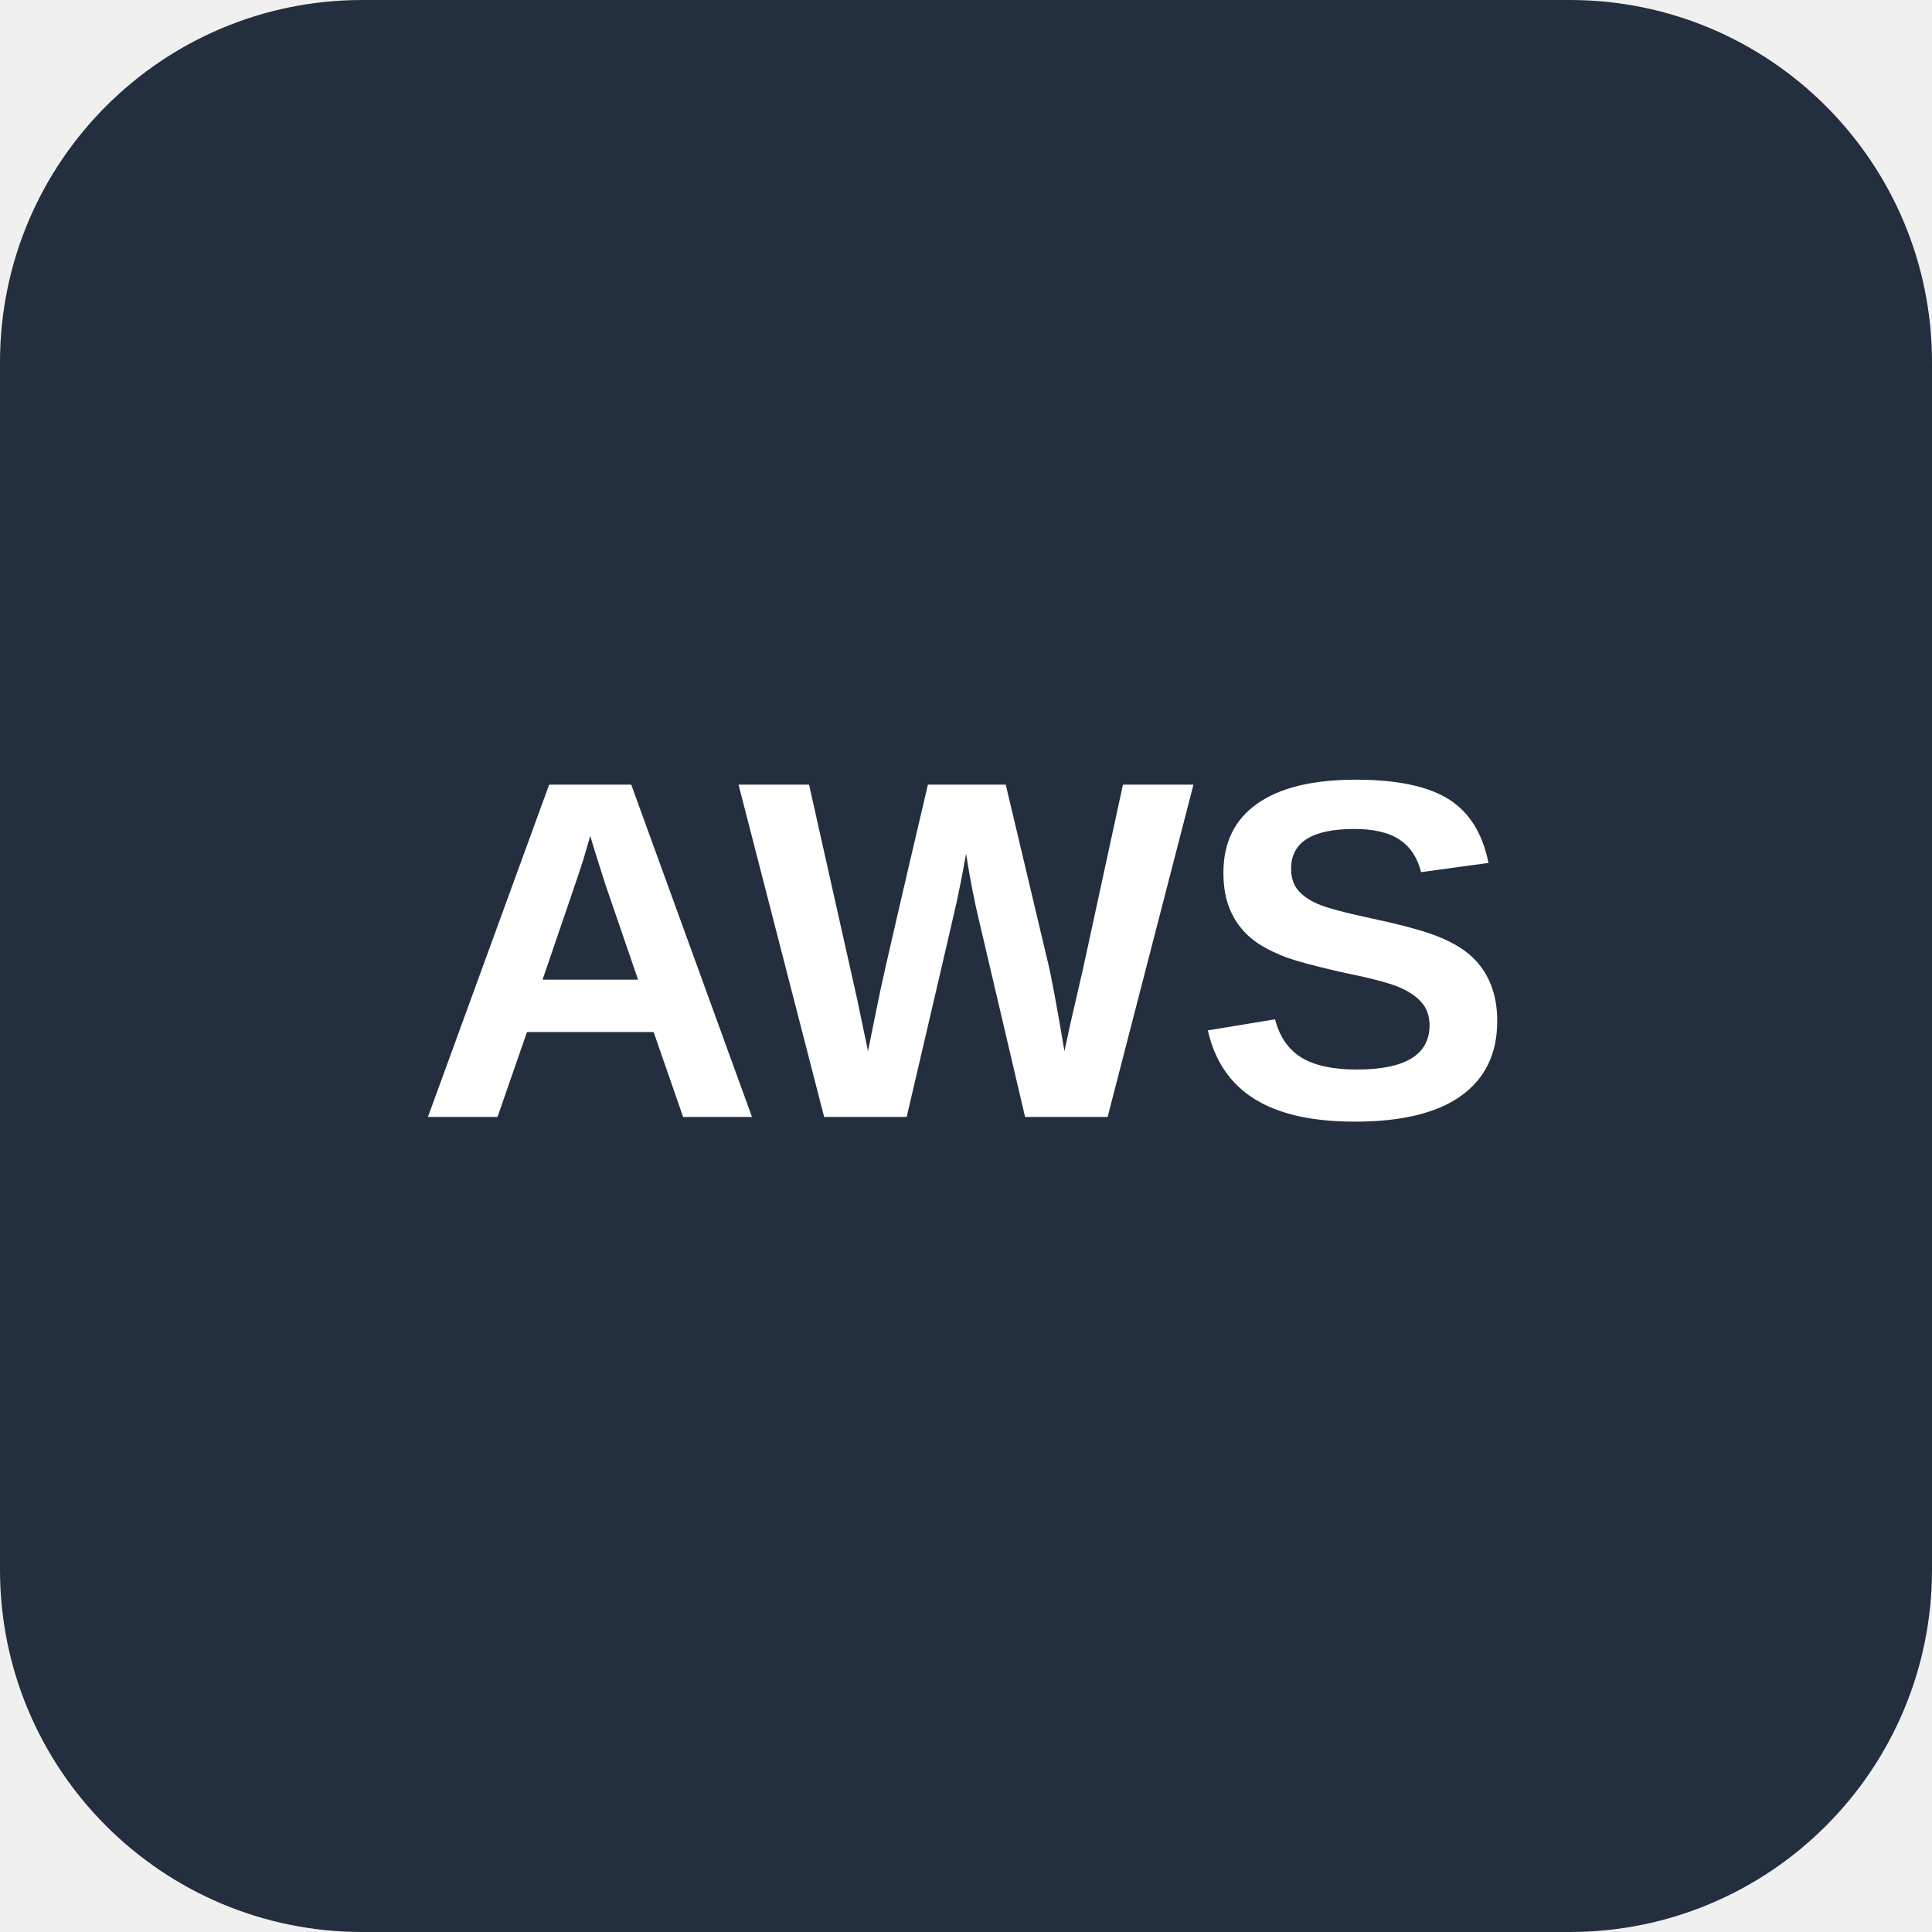
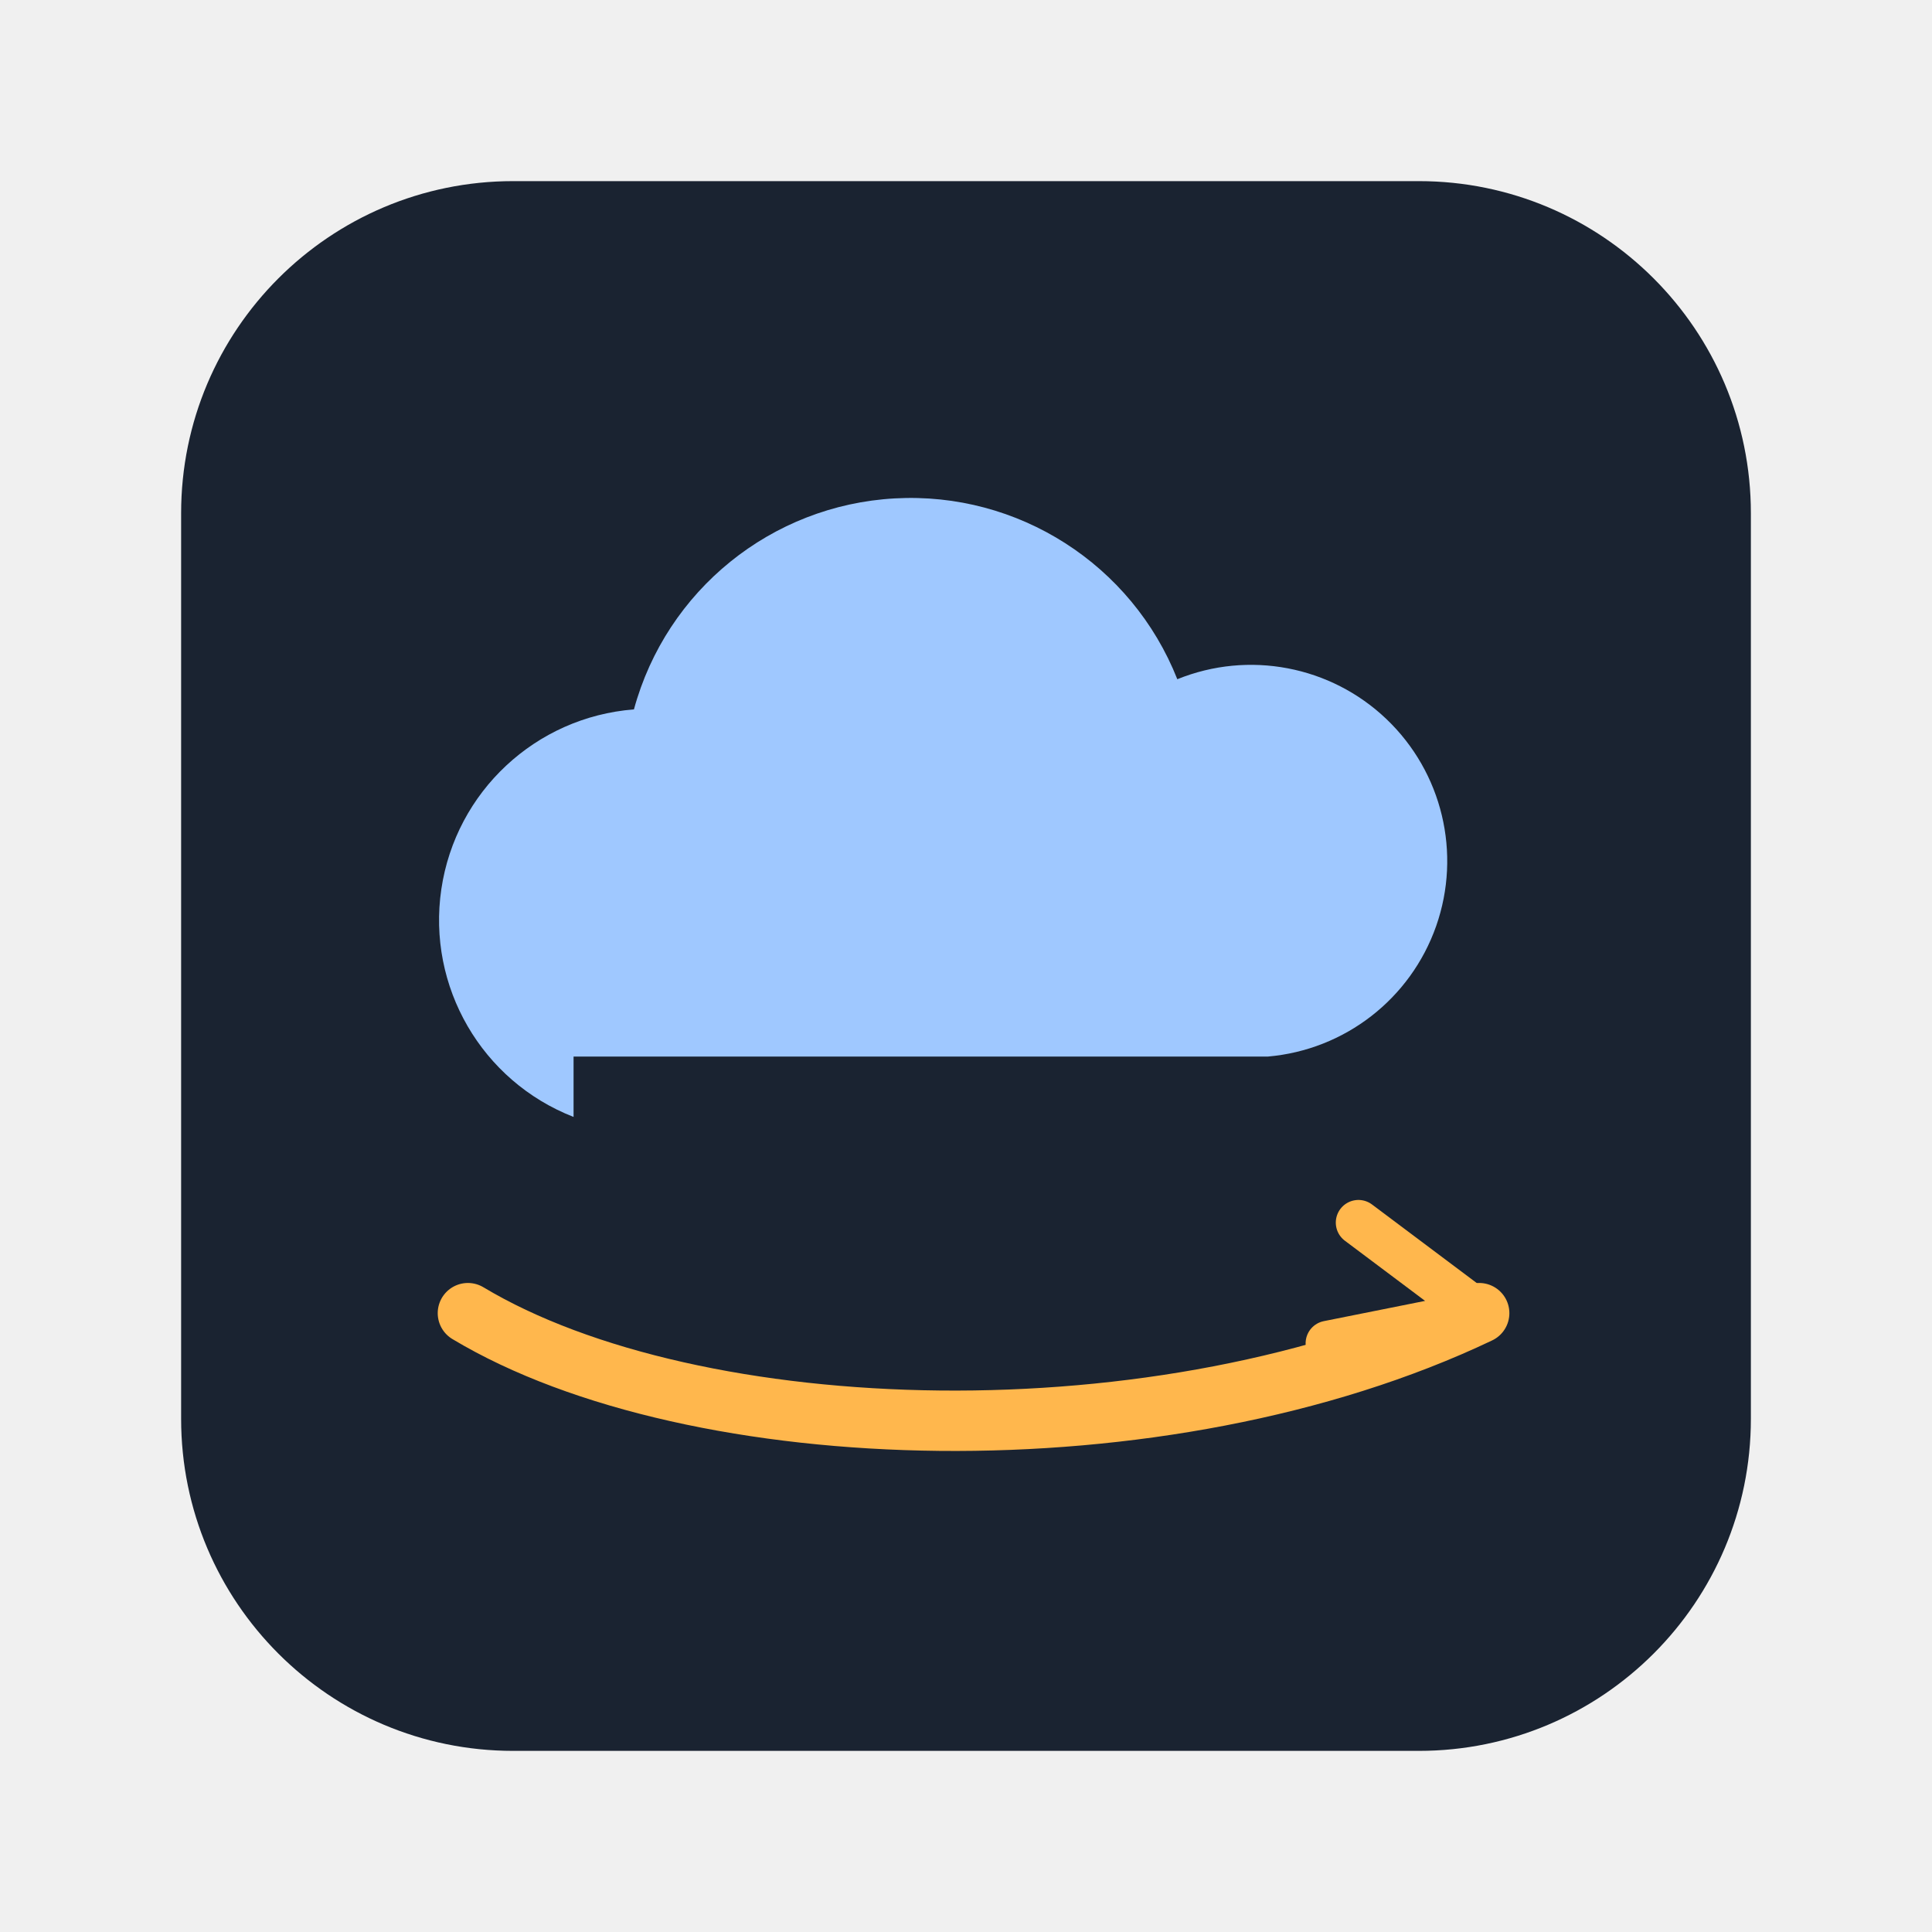
- <svg xmlns="http://www.w3.org/2000/svg" width="128" height="128" viewBox="0 0 128 128" role="img" aria-label="AWS icon">
-   <rect width="128" height="128" rx="24" fill="#232F3E" />
-   <text x="64" y="74" font-family="Arial, sans-serif" font-size="32" font-weight="700" text-anchor="middle" fill="#FFFFFF">AWS</text>
+ <svg xmlns="http://www.w3.org/2000/svg" viewBox="0 0 128 128" role="img" aria-label="AWS cloud icon">
+   <rect x="12" y="12" width="104" height="104" rx="22" fill="#1a2331" />
+   <path d="M38 74a14 14 0 0 1 4-27 19 19 0 0 1 36-2 13 13 0 1 1 6 25H38z" fill="#9fc8ff" />
+   <path d="M31 87c15 9 46 10 67 0" fill="none" stroke="#ffb74d" stroke-width="4" stroke-linecap="round" />
+   <path d="M90 81l8 6-10 2" fill="none" stroke="#ffb74d" stroke-width="3" stroke-linecap="round" stroke-linejoin="round" />
</svg>
